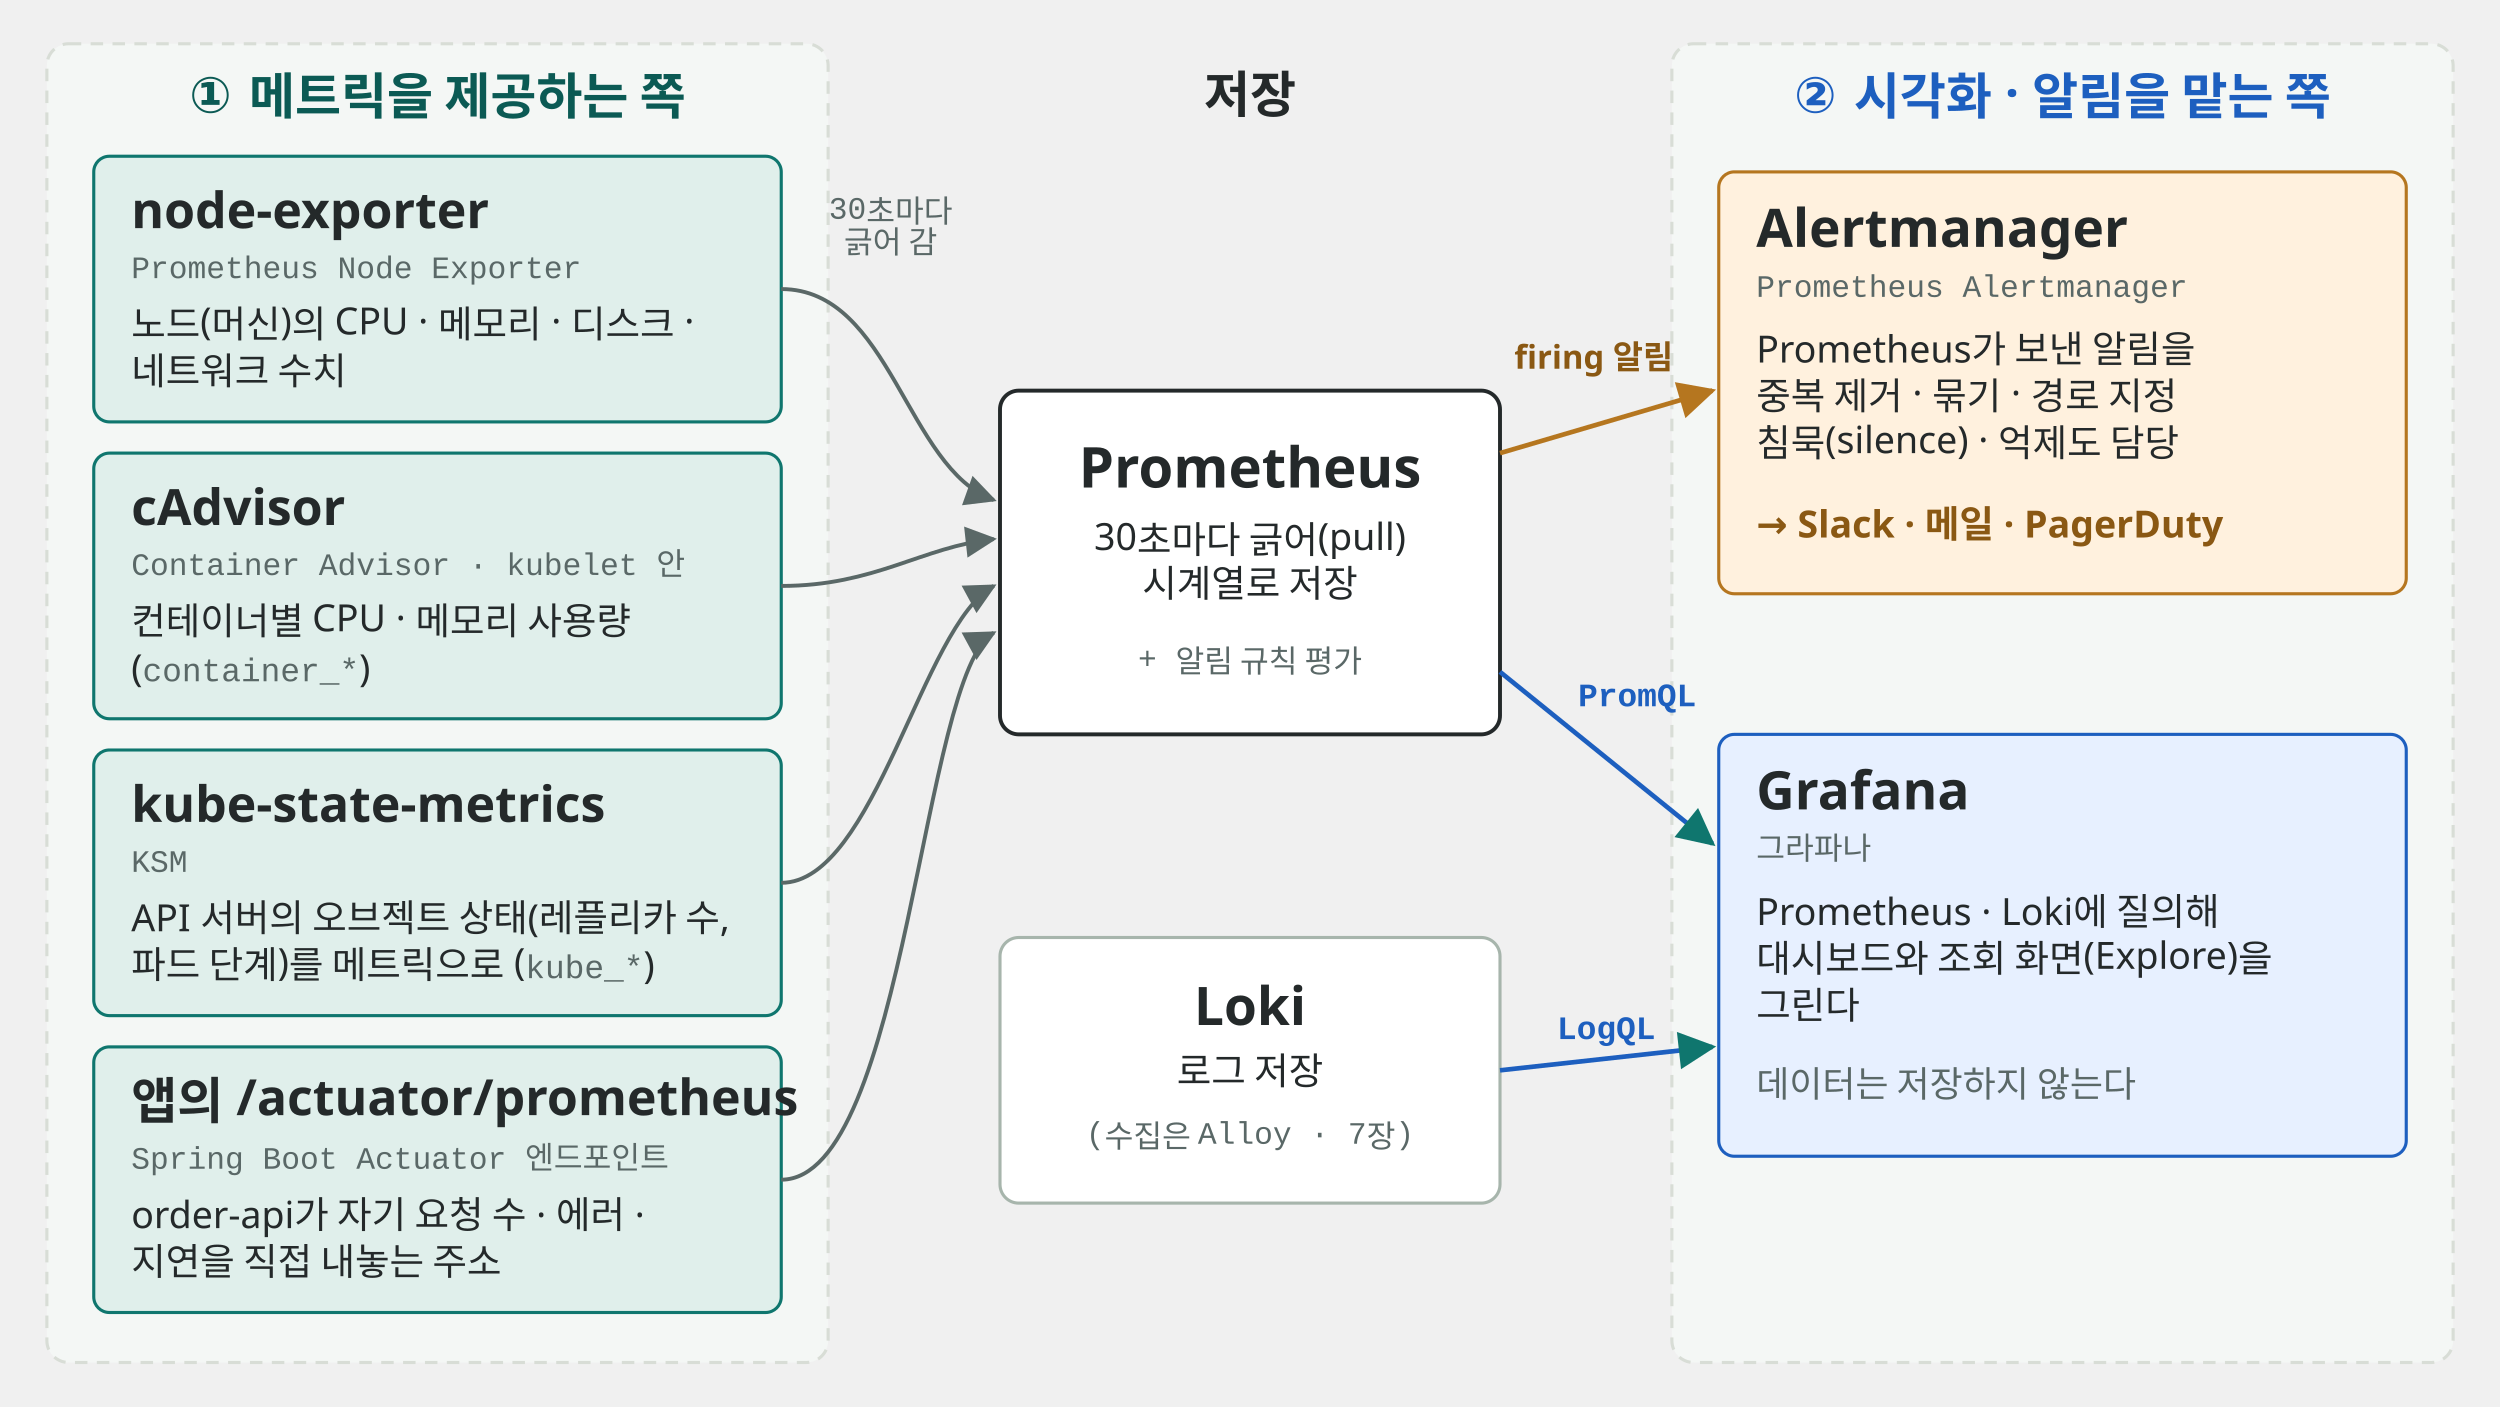
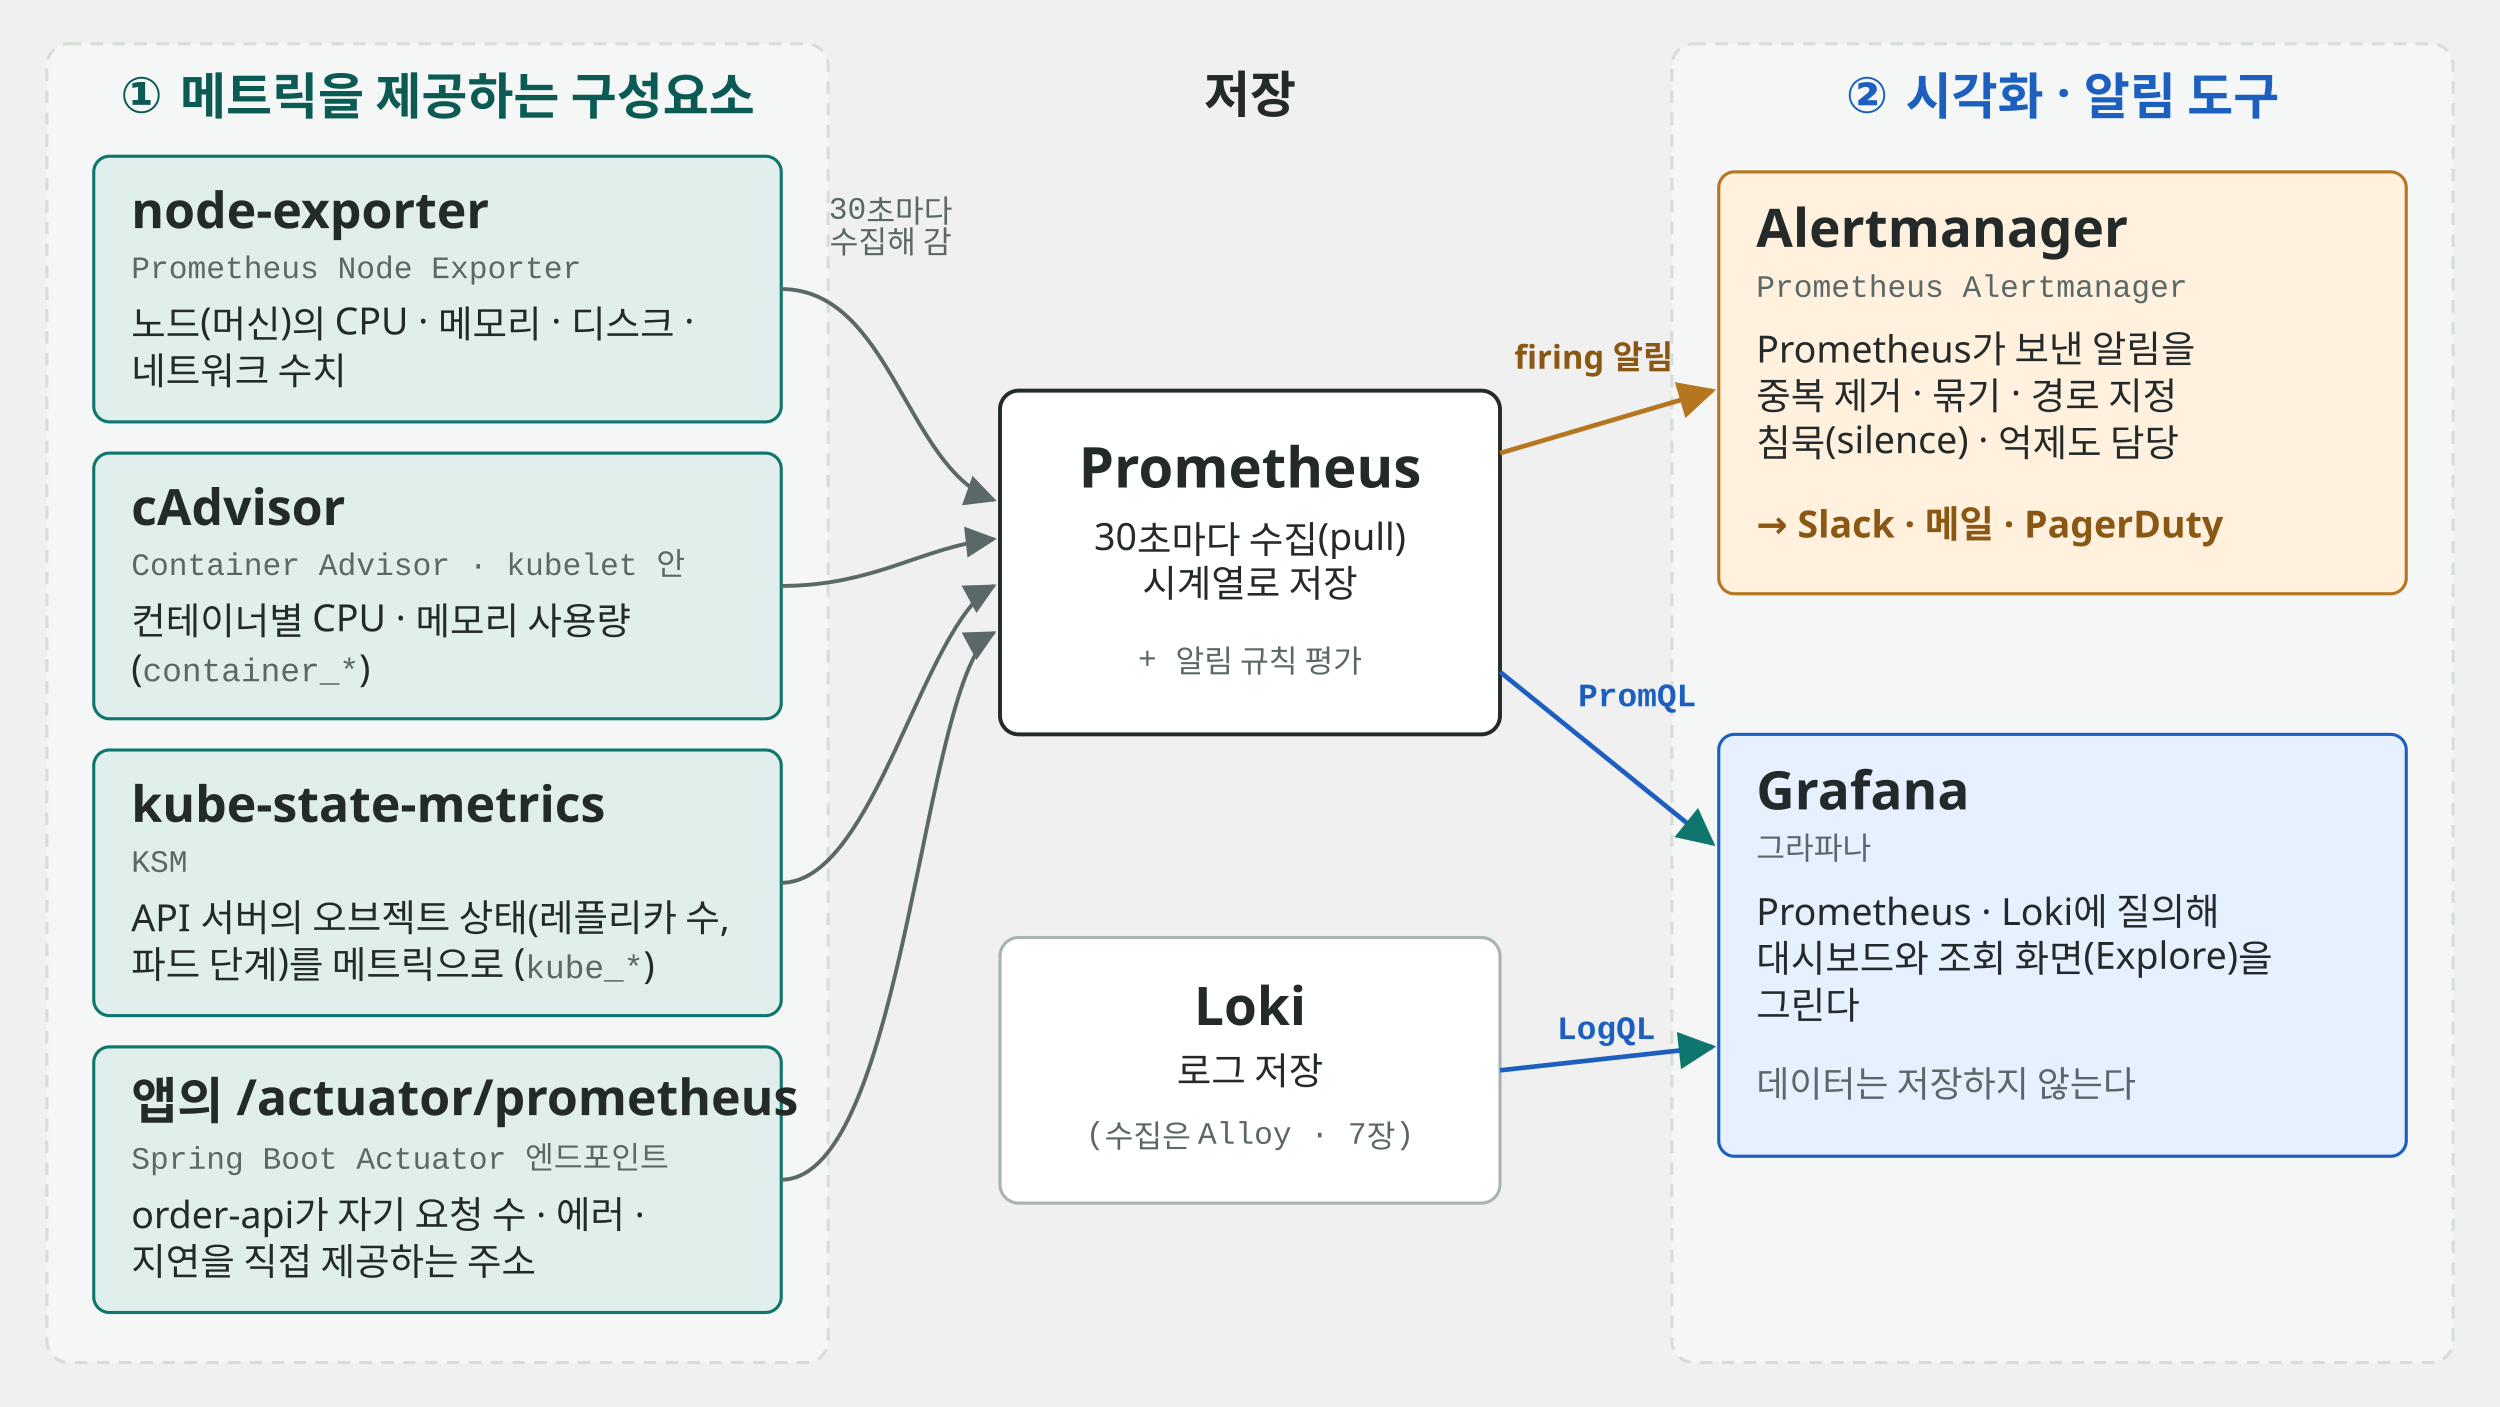
<svg xmlns="http://www.w3.org/2000/svg" viewBox="0 0 1600 900" role="img" aria-labelledby="t10 d10">
  <defs>
    <marker id="a10" viewBox="0 0 10 10" refX="9" refY="5" markerWidth="8" markerHeight="8" orient="auto-start-reverse">
      <path d="M0,0 L10,5 L0,10 z" fill="#5A6867" />
    </marker>
    <marker id="a10t" viewBox="0 0 10 10" refX="9" refY="5" markerWidth="8" markerHeight="8" orient="auto-start-reverse">
      <path d="M0,0 L10,5 L0,10 z" fill="#0F766E" />
    </marker>
    <marker id="a10y" viewBox="0 0 10 10" refX="9" refY="5" markerWidth="8" markerHeight="8" orient="auto-start-reverse">
      <path d="M0,0 L10,5 L0,10 z" fill="#B5761F" />
    </marker>
  </defs>
  <style>
    .t{font-family:Pretendard,'Apple SD Gothic Neo','Noto Sans KR',sans-serif;fill:#24292A}
    .m{font-family:'SFMono-Regular',Consolas,'Liberation Mono',monospace;fill:#5A6867}
    .box{fill:#FFFFFF;stroke:#A7B5AC;stroke-width:2}
    .teal{fill:#E0EFEB;stroke:#0F766E;stroke-width:2}
    .yel{fill:#FFF1DE;stroke:#B5761F;stroke-width:2}
    .blu{fill:#E7F0FF;stroke:#1D5FBF;stroke-width:2}
    .lane{fill:#F4F7F5;stroke:#D8DDD6;stroke-width:2;stroke-dasharray:8 6}
  </style>
  <rect class="lane" x="30" y="28" width="500" height="844" rx="14" />
  <rect class="lane" x="1070" y="28" width="500" height="844" rx="14" />
-   <text class="t" x="280" y="72" font-size="32" font-weight="700" text-anchor="middle" style="fill:#0B5A54">① 메트릭을 제공하는 쪽</text>
+   <text class="t" x="280" y="72" font-size="32" font-weight="700" text-anchor="middle" style="fill:#0B5A54">① 메트릭을 제공하는 구성요소</text>
  <text class="t" x="800" y="72" font-size="32" font-weight="700" text-anchor="middle">저장</text>
-   <text class="t" x="1320" y="72" font-size="32" font-weight="700" text-anchor="middle" style="fill:#1D5FBF">② 시각화 · 알림을 맡는 쪽</text>
+   <text class="t" x="1320" y="72" font-size="32" font-weight="700" text-anchor="middle" style="fill:#1D5FBF">② 시각화 · 알림 도구</text>
  <rect class="teal" x="60" y="100" width="440" height="170" rx="10" />
  <text class="t" x="84" y="146" font-size="32" font-weight="700">node-exporter</text>
  <text class="m" x="84" y="178" font-size="20">Prometheus Node Exporter</text>
  <text class="t" x="84" y="216" font-size="24">노드(머신)의 CPU · 메모리 · 디스크 ·</text>
  <text class="t" x="84" y="246" font-size="24">네트워크 수치</text>
  <rect class="teal" x="60" y="290" width="440" height="170" rx="10" />
  <text class="t" x="84" y="336" font-size="32" font-weight="700">cAdvisor</text>
  <text class="m" x="84" y="368" font-size="20">Container Advisor · kubelet 안</text>
  <text class="t" x="84" y="406" font-size="24">컨테이너별 CPU · 메모리 사용량</text>
  <text class="t" x="84" y="436" font-size="24">(<tspan class="m" font-size="21">container_*</tspan>)</text>
  <rect class="teal" x="60" y="480" width="440" height="170" rx="10" />
  <text class="t" x="84" y="526" font-size="32" font-weight="700">kube-state-metrics</text>
  <text class="m" x="84" y="558" font-size="20">KSM</text>
  <text class="t" x="84" y="596" font-size="24">API 서버의 오브젝트 상태(레플리카 수,</text>
  <text class="t" x="84" y="626" font-size="24">파드 단계)를 메트릭으로 (<tspan class="m" font-size="21">kube_*</tspan>)</text>
  <rect class="teal" x="60" y="670" width="440" height="170" rx="10" />
  <text class="t" x="84" y="716" font-size="32" font-weight="700">앱의 /actuator/prometheus</text>
  <text class="m" x="84" y="748" font-size="20">Spring Boot Actuator 엔드포인트</text>
  <text class="t" x="84" y="786" font-size="24">order-api가 자기 요청 수 · 에러 ·</text>
-   <text class="t" x="84" y="816" font-size="24">지연을 직접 내놓는 주소</text>
+   <text class="t" x="84" y="816" font-size="24">지연을 직접 제공하는 주소</text>
  <rect class="box" x="640" y="250" width="320" height="220" rx="12" style="stroke:#24292A;stroke-width:2.5" />
  <text class="t" x="800" y="312" font-size="36" font-weight="700" text-anchor="middle">Prometheus</text>
-   <text class="t" x="800" y="352" font-size="24" text-anchor="middle">30초마다 긁어(pull)</text>
+   <text class="t" x="800" y="352" font-size="24" text-anchor="middle">30초마다 수집(pull)</text>
  <text class="t" x="800" y="382" font-size="24" text-anchor="middle">시계열로 저장</text>
  <text class="m" x="800" y="428" font-size="20" text-anchor="middle">+ 알림 규칙 평가</text>
  <rect class="box" x="640" y="600" width="320" height="170" rx="12" />
  <text class="t" x="800" y="656" font-size="34" font-weight="700" text-anchor="middle">Loki</text>
  <text class="t" x="800" y="694" font-size="24" text-anchor="middle">로그 저장</text>
  <text class="m" x="800" y="732" font-size="20" text-anchor="middle">(수집은 Alloy · 7장)</text>
  <path d="M500 185 C 570 185, 580 300, 636 320" stroke="#5A6867" stroke-width="2.5" fill="none" marker-end="url(#a10)" />
  <path d="M500 375 C 560 375, 590 350, 636 345" stroke="#5A6867" stroke-width="2.5" fill="none" marker-end="url(#a10)" />
  <path d="M500 565 C 560 565, 590 400, 636 375" stroke="#5A6867" stroke-width="2.5" fill="none" marker-end="url(#a10)" />
  <path d="M500 755 C 580 755, 590 430, 636 405" stroke="#5A6867" stroke-width="2.5" fill="none" marker-end="url(#a10)" />
  <text class="m" x="570" y="140" font-size="20" text-anchor="middle">30초마다</text>
-   <text class="m" x="570" y="162" font-size="20" text-anchor="middle">긁어 감</text>
+   <text class="m" x="570" y="162" font-size="20" text-anchor="middle">수집해 감</text>
  <rect class="yel" x="1100" y="110" width="440" height="270" rx="10" />
  <text class="t" x="1124" y="158" font-size="34" font-weight="700">Alertmanager</text>
  <text class="m" x="1124" y="190" font-size="20">Prometheus Alertmanager</text>
  <text class="t" x="1124" y="232" font-size="24">Prometheus가 보낸 알림을</text>
  <text class="t" x="1124" y="262" font-size="24">중복 제거 · 묶기 · 경로 지정</text>
  <text class="t" x="1124" y="292" font-size="24">침묵(silence) · 억제도 담당</text>
  <text class="t" x="1124" y="344" font-size="24" font-weight="700" style="fill:#8A5813">→ Slack · 메일 · PagerDuty</text>
  <rect class="blu" x="1100" y="470" width="440" height="270" rx="10" />
  <text class="t" x="1124" y="518" font-size="34" font-weight="700">Grafana</text>
  <text class="m" x="1124" y="550" font-size="20">그라파나</text>
  <text class="t" x="1124" y="592" font-size="24">Prometheus · Loki에 질의해</text>
  <text class="t" x="1124" y="622" font-size="24">대시보드와 조회 화면(Explore)을</text>
  <text class="t" x="1124" y="652" font-size="24">그린다</text>
  <text class="t" x="1124" y="702" font-size="23" style="fill:#5A6867">데이터는 저장하지 않는다</text>
  <path d="M960 290 L 1096 250" stroke="#B5761F" stroke-width="3" fill="none" marker-end="url(#a10y)" />
  <text class="t" x="1020" y="236" font-size="21" text-anchor="middle" style="fill:#8A5813;font-weight:700">firing 알림</text>
  <path d="M960 430 L 1096 540" stroke="#1D5FBF" stroke-width="3" fill="none" marker-end="url(#a10t)" />
  <text class="m" x="1010" y="452" font-size="21" style="fill:#1D5FBF;font-weight:700">PromQL</text>
  <path d="M960 685 L 1096 670" stroke="#1D5FBF" stroke-width="3" fill="none" marker-end="url(#a10t)" />
  <text class="m" x="1028" y="665" font-size="21" text-anchor="middle" style="fill:#1D5FBF;font-weight:700">LogQL</text>
</svg>
